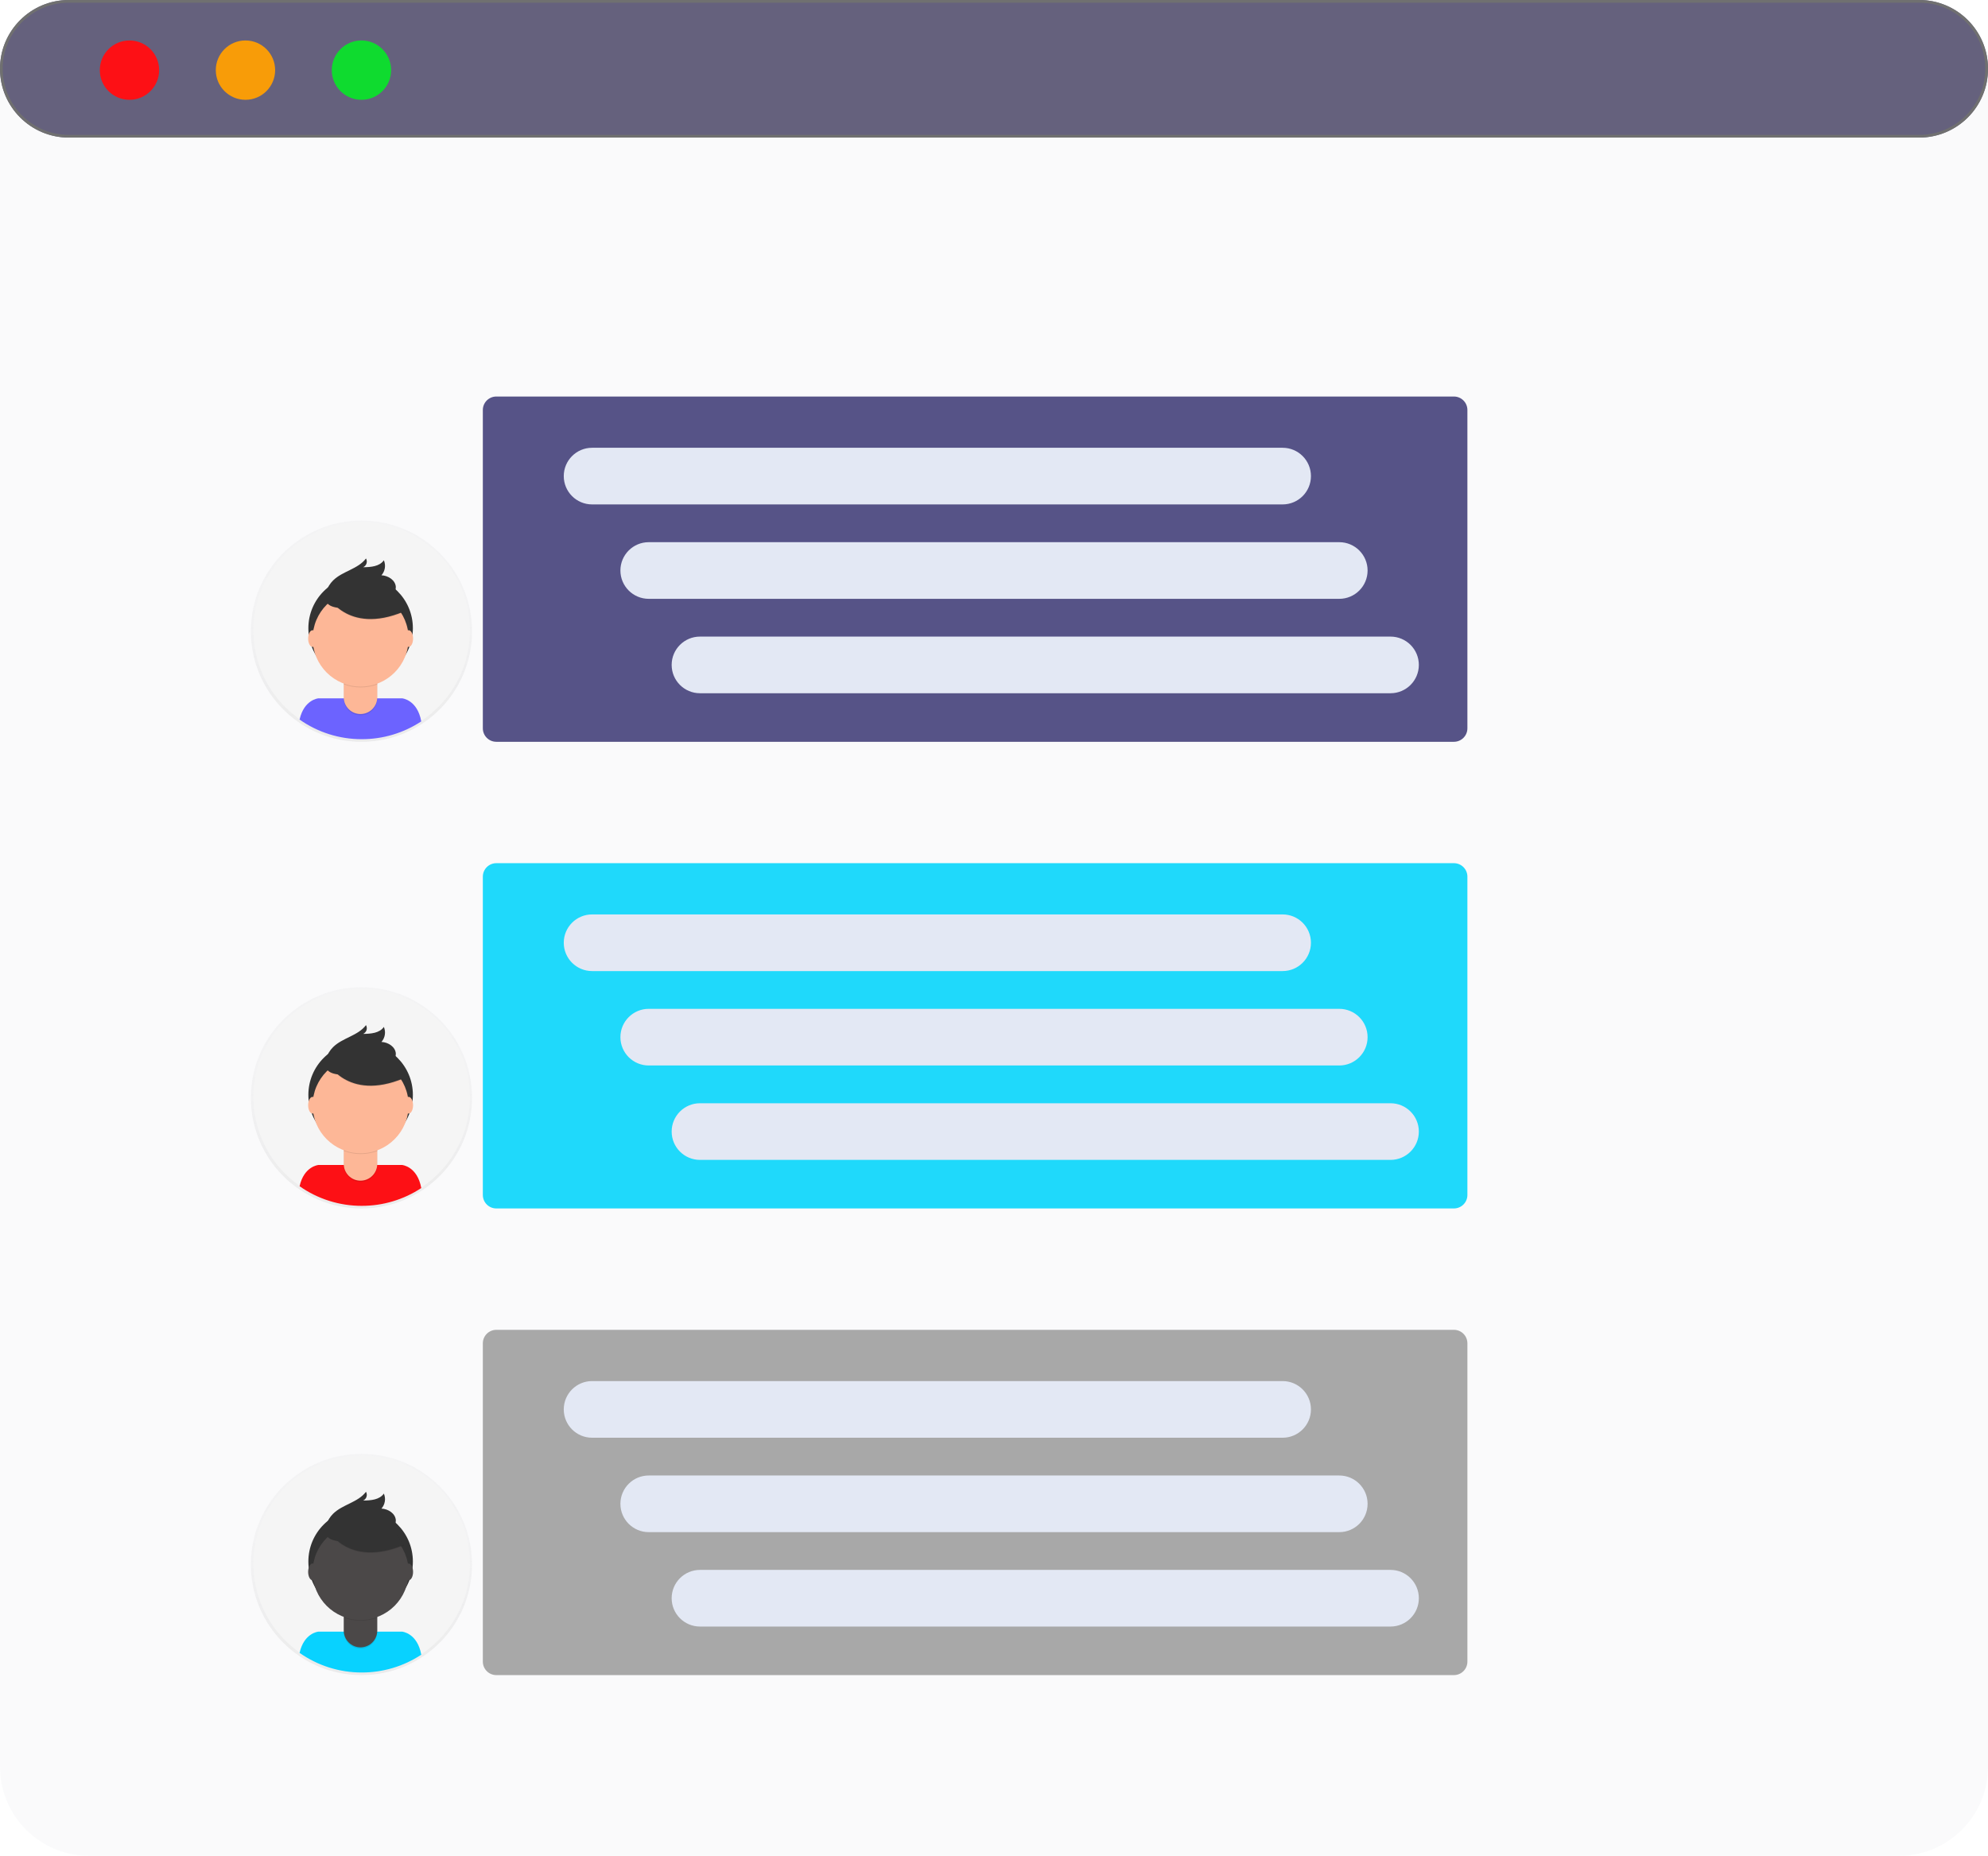
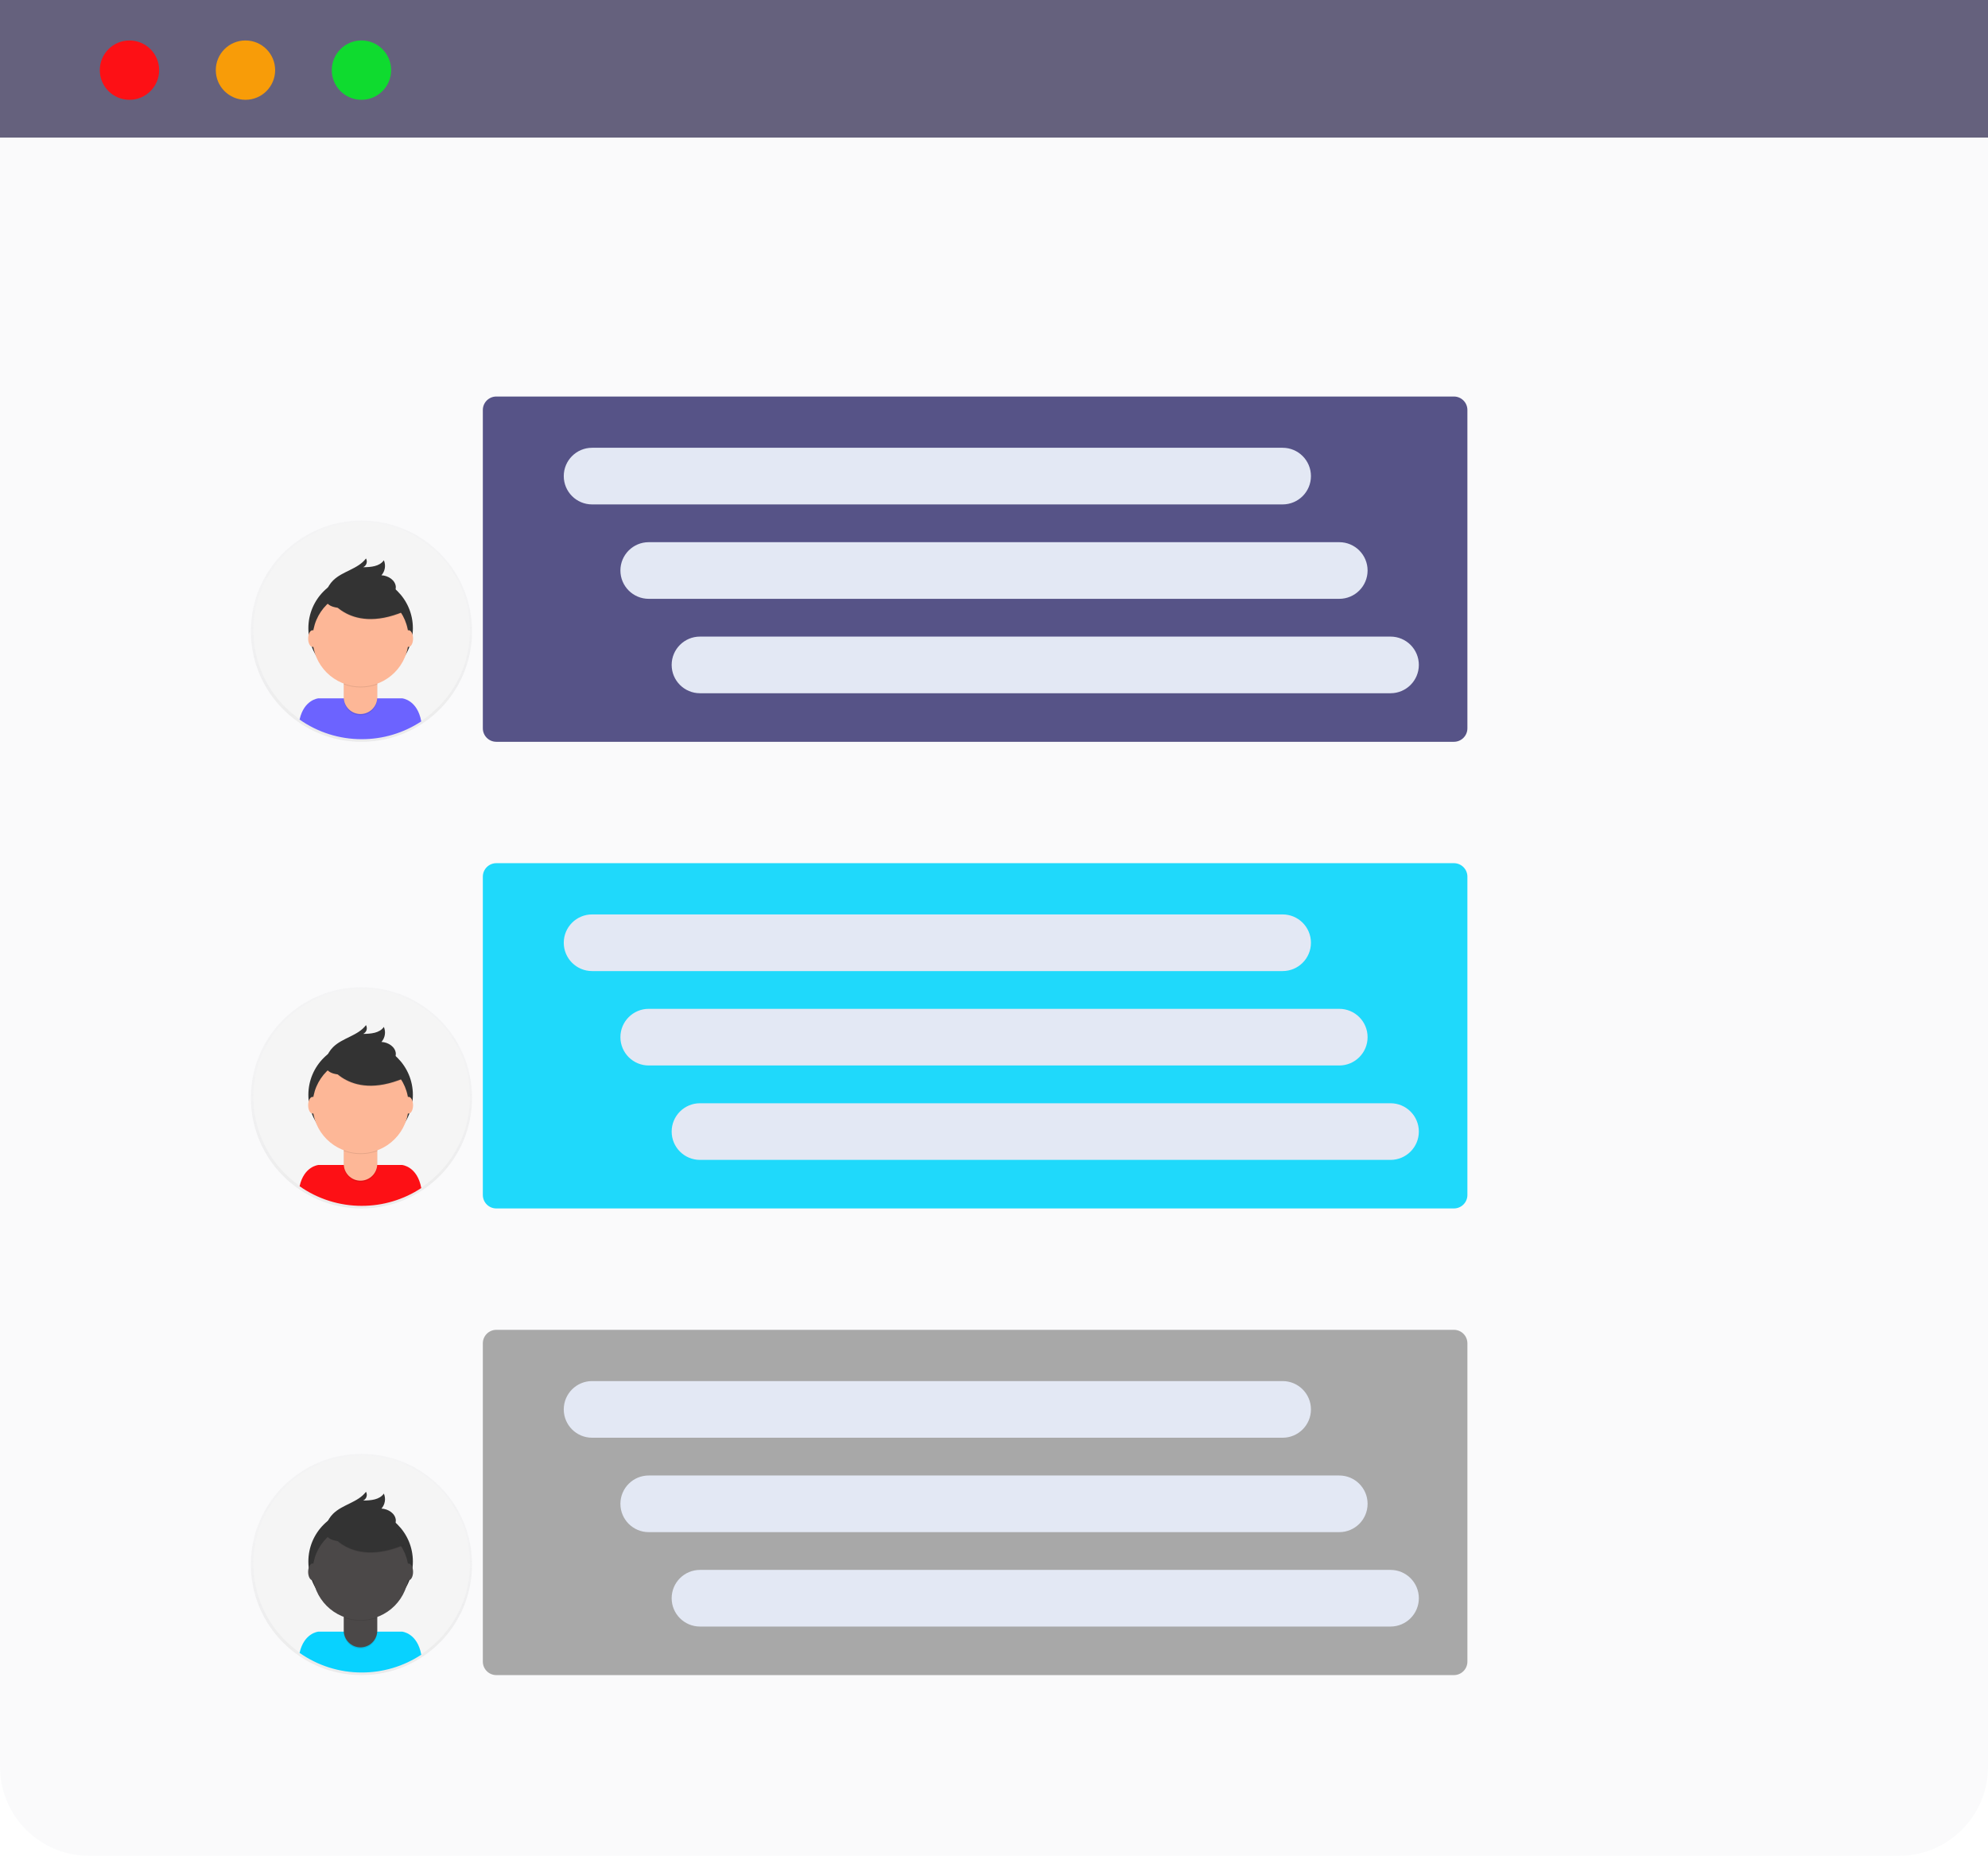
<svg xmlns="http://www.w3.org/2000/svg" width="737" height="688" viewBox="0 0 737 688">
  <defs>
    <linearGradient id="linear-gradient" x1="0.5" y1="1" x2="0.5" gradientUnits="objectBoundingBox">
      <stop offset="0" stop-color="gray" stop-opacity="0.251" />
      <stop offset="0.54" stop-color="gray" stop-opacity="0.122" />
      <stop offset="1" stop-color="gray" stop-opacity="0.102" />
    </linearGradient>
  </defs>
  <g id="Group_27" data-name="Group 27" transform="translate(-146 -1209)">
    <path id="Path_145" data-name="Path 145" d="M33,0H704a33,33,0,0,1,33,33V655a33,33,0,0,1-33,33H33A33,33,0,0,1,0,655V33A33,33,0,0,1,33,0Z" transform="translate(146 1209)" fill="#e6e8ec" opacity="0.2" />
-     <g id="Rectangle_105" data-name="Rectangle 105" transform="translate(146 1209)" fill="#65617d" stroke="#707070" stroke-width="1">
-       <rect width="737" height="51" rx="25.5" stroke="none" />
-       <rect x="0.5" y="0.5" width="736" height="50" rx="25" fill="none" />
-     </g>
+     <rect id="Rectangle_105" data-name="Rectangle 105" width="737" height="51" transform="translate(146 1209)" fill="#65617d" />
    <circle id="Ellipse_17" data-name="Ellipse 17" cx="11" cy="11" r="11" transform="translate(183 1224)" fill="#fd1015" />
    <circle id="Ellipse_18" data-name="Ellipse 18" cx="11" cy="11" r="11" transform="translate(226 1224)" fill="#f89c08" />
    <circle id="Ellipse_19" data-name="Ellipse 19" cx="11" cy="11" r="11" transform="translate(269 1224)" fill="#0fdb2f" />
    <g id="Group_21" data-name="Group 21">
      <rect id="Rectangle_106" data-name="Rectangle 106" width="365" height="128" rx="5" transform="translate(325 1356)" fill="#565387" />
      <rect id="Rectangle_107" data-name="Rectangle 107" width="277" height="21" rx="10.5" transform="translate(355 1375)" fill="#e3e8f4" />
      <rect id="Rectangle_108" data-name="Rectangle 108" width="277" height="21" rx="10.5" transform="translate(376 1410)" fill="#e3e8f4" />
      <rect id="Rectangle_109" data-name="Rectangle 109" width="277" height="21" rx="10.5" transform="translate(395 1445)" fill="#e3e8f4" />
    </g>
    <g id="Group_22" data-name="Group 22" transform="translate(0 173)">
      <path id="Path_114" data-name="Path 114" d="M5,0H360a5,5,0,0,1,5,5V123a5,5,0,0,1-5,5H5a5,5,0,0,1-5-5V5A5,5,0,0,1,5,0Z" transform="translate(325 1356)" fill="#1fd9fb" />
      <rect id="Rectangle_107-2" data-name="Rectangle 107" width="277" height="21" rx="10.5" transform="translate(355 1375)" fill="#e3e8f4" />
      <rect id="Rectangle_108-2" data-name="Rectangle 108" width="277" height="21" rx="10.5" transform="translate(376 1410)" fill="#e3e8f4" />
      <rect id="Rectangle_109-2" data-name="Rectangle 109" width="277" height="21" rx="10.5" transform="translate(395 1445)" fill="#e3e8f4" />
    </g>
    <g id="Group_23" data-name="Group 23" transform="translate(0 346)">
      <path id="Path_114-2" data-name="Path 114" d="M5,0H360a5,5,0,0,1,5,5V123a5,5,0,0,1-5,5H5a5,5,0,0,1-5-5V5A5,5,0,0,1,5,0Z" transform="translate(325 1356)" fill="#a8a8a8" />
      <rect id="Rectangle_107-3" data-name="Rectangle 107" width="277" height="21" rx="10.5" transform="translate(355 1375)" fill="#e3e8f4" />
      <rect id="Rectangle_108-3" data-name="Rectangle 108" width="277" height="21" rx="10.5" transform="translate(376 1410)" fill="#e3e8f4" />
      <rect id="Rectangle_109-3" data-name="Rectangle 109" width="277" height="21" rx="10.5" transform="translate(395 1445)" fill="#e3e8f4" />
    </g>
    <g id="undraw_profile_pic_ic5t" transform="translate(239 1402)">
      <g id="Group_20" data-name="Group 20" opacity="0.5">
        <circle id="Ellipse_21" data-name="Ellipse 21" cx="41" cy="41" r="41" fill="url(#linear-gradient)" />
      </g>
      <circle id="Ellipse_22" data-name="Ellipse 22" cx="40.135" cy="40.135" r="40.135" transform="translate(0.945 0.603)" fill="#f5f5f5" />
      <path id="Path_107" data-name="Path 107" d="M427.814,676.985a39.943,39.943,0,0,0,22.061-6.6c-1.479-8.083-7.107-8.543-7.107-8.543H411.73s-5.311.436-6.97,7.871a39.95,39.95,0,0,0,23.054,7.274Z" transform="translate(-386.697 -595.953)" fill="#6c63ff" />
      <circle id="Ellipse_23" data-name="Ellipse 23" cx="19.372" cy="19.372" r="19.372" transform="translate(21.319 20.52)" fill="#333" />
      <path id="Path_108" data-name="Path 108" d="M293.15,476.92h12.413v9.93a6.206,6.206,0,0,1-6.2,6.206h0a6.206,6.206,0,0,1-6.206-6.206v-9.93Z" transform="translate(-258.711 -420.892)" opacity="0.1" />
      <path id="Path_109" data-name="Path 109" d="M293.561,473h11.63a.394.394,0,0,1,.394.394v9.537a6.207,6.207,0,0,1-6.21,6.208h0a6.206,6.206,0,0,1-6.206-6.206v-9.538A.394.394,0,0,1,293.561,473Z" transform="translate(-258.729 -417.433)" fill="#fdb797" />
      <path id="Path_110" data-name="Path 110" d="M544.34,606.6a17.865,17.865,0,0,0,12.413.034V605.11H544.34Z" transform="translate(-509.879 -545.888)" opacity="0.1" />
      <circle id="Ellipse_24" data-name="Ellipse 24" cx="17.792" cy="17.792" r="17.792" transform="translate(22.899 25.962)" fill="#fdb797" />
      <path id="Path_111" data-name="Path 111" d="M489.49,302.074s7.5,15.221,28.651,6.381l-4.925-7.722-8.73-3.133Z" transform="translate(-461.473 -274.504)" opacity="0.1" />
      <path id="Path_112" data-name="Path 112" d="M489.49,300.156s7.5,15.221,28.651,6.379l-4.925-7.722-8.73-3.133Z" transform="translate(-461.473 -272.809)" fill="#333" />
      <path id="Path_113" data-name="Path 113" d="M486.14,232.768a10.278,10.278,0,0,1,2.548-4.143c3.5-3.46,9.237-4.189,12.18-8.134a2.3,2.3,0,0,1-1.057,3.248c2.819-.019,6.087-.266,7.681-2.585a5.274,5.274,0,0,1-.889,5.568c2.5.117,5.169,1.809,5.326,4.306a4.982,4.982,0,0,1-2.3,4.192,12.751,12.751,0,0,1-4.647,1.75C500.229,238.019,483.04,242.409,486.14,232.768Z" transform="translate(-458.188 -206.453)" fill="#333" />
      <ellipse id="Ellipse_25" data-name="Ellipse 25" cx="1.655" cy="3.104" rx="1.655" ry="3.104" transform="translate(21.237 40.633)" fill="#fdb797" />
      <ellipse id="Ellipse_26" data-name="Ellipse 26" cx="1.655" cy="3.104" rx="1.655" ry="3.104" transform="translate(56.826 40.633)" fill="#fdb797" />
    </g>
    <g id="undraw_profile_pic_ic5t-2" data-name="undraw_profile_pic_ic5t" transform="translate(239 1575)">
      <g id="Group_20-2" data-name="Group 20" opacity="0.5">
        <circle id="Ellipse_21-2" data-name="Ellipse 21" cx="41" cy="41" r="41" fill="url(#linear-gradient)" />
      </g>
      <circle id="Ellipse_22-2" data-name="Ellipse 22" cx="40.135" cy="40.135" r="40.135" transform="translate(0.945 0.603)" fill="#f5f5f5" />
      <path id="Path_107-2" data-name="Path 107" d="M427.814,676.985a39.943,39.943,0,0,0,22.061-6.6c-1.479-8.083-7.107-8.543-7.107-8.543H411.73s-5.311.436-6.97,7.871a39.95,39.95,0,0,0,23.054,7.274Z" transform="translate(-386.697 -595.953)" fill="#fd1015" />
      <circle id="Ellipse_23-2" data-name="Ellipse 23" cx="19.372" cy="19.372" r="19.372" transform="translate(21.319 20.52)" fill="#333" />
      <path id="Path_108-2" data-name="Path 108" d="M293.15,476.92h12.413v9.93a6.206,6.206,0,0,1-6.2,6.206h0a6.206,6.206,0,0,1-6.206-6.206v-9.93Z" transform="translate(-258.711 -420.892)" opacity="0.1" />
      <path id="Path_109-2" data-name="Path 109" d="M293.561,473h11.63a.394.394,0,0,1,.394.394v9.537a6.207,6.207,0,0,1-6.21,6.208h0a6.206,6.206,0,0,1-6.206-6.206v-9.538A.394.394,0,0,1,293.561,473Z" transform="translate(-258.729 -417.433)" fill="#fdb797" />
      <path id="Path_110-2" data-name="Path 110" d="M544.34,606.6a17.865,17.865,0,0,0,12.413.034V605.11H544.34Z" transform="translate(-509.879 -545.888)" opacity="0.1" />
      <circle id="Ellipse_24-2" data-name="Ellipse 24" cx="17.792" cy="17.792" r="17.792" transform="translate(22.899 25.962)" fill="#fdb797" />
      <path id="Path_111-2" data-name="Path 111" d="M489.49,302.074s7.5,15.221,28.651,6.381l-4.925-7.722-8.73-3.133Z" transform="translate(-461.473 -274.504)" opacity="0.1" />
      <path id="Path_112-2" data-name="Path 112" d="M489.49,300.156s7.5,15.221,28.651,6.379l-4.925-7.722-8.73-3.133Z" transform="translate(-461.473 -272.809)" fill="#333" />
      <path id="Path_113-2" data-name="Path 113" d="M486.14,232.768a10.278,10.278,0,0,1,2.548-4.143c3.5-3.46,9.237-4.189,12.18-8.134a2.3,2.3,0,0,1-1.057,3.248c2.819-.019,6.087-.266,7.681-2.585a5.274,5.274,0,0,1-.889,5.568c2.5.117,5.169,1.809,5.326,4.306a4.982,4.982,0,0,1-2.3,4.192,12.751,12.751,0,0,1-4.647,1.75C500.229,238.019,483.04,242.409,486.14,232.768Z" transform="translate(-458.188 -206.453)" fill="#333" />
      <ellipse id="Ellipse_25-2" data-name="Ellipse 25" cx="1.655" cy="3.104" rx="1.655" ry="3.104" transform="translate(21.237 40.633)" fill="#fdb797" />
      <ellipse id="Ellipse_26-2" data-name="Ellipse 26" cx="1.655" cy="3.104" rx="1.655" ry="3.104" transform="translate(56.826 40.633)" fill="#fdb797" />
    </g>
    <g id="undraw_profile_pic_ic5t-3" data-name="undraw_profile_pic_ic5t" transform="translate(239 1748)">
      <g id="Group_20-3" data-name="Group 20" opacity="0.5">
        <circle id="Ellipse_21-3" data-name="Ellipse 21" cx="41" cy="41" r="41" fill="url(#linear-gradient)" />
      </g>
      <circle id="Ellipse_22-3" data-name="Ellipse 22" cx="40.135" cy="40.135" r="40.135" transform="translate(0.945 0.603)" fill="#f5f5f5" />
      <path id="Path_107-3" data-name="Path 107" d="M427.814,676.985a39.943,39.943,0,0,0,22.061-6.6c-1.479-8.083-7.107-8.543-7.107-8.543H411.73s-5.311.436-6.97,7.871a39.95,39.95,0,0,0,23.054,7.274Z" transform="translate(-386.697 -595.953)" fill="#08d2ff" />
      <circle id="Ellipse_23-3" data-name="Ellipse 23" cx="19.372" cy="19.372" r="19.372" transform="translate(21.319 20.52)" fill="#333" />
      <path id="Path_108-3" data-name="Path 108" d="M293.15,476.92h12.413v9.93a6.206,6.206,0,0,1-6.2,6.206h0a6.206,6.206,0,0,1-6.206-6.206v-9.93Z" transform="translate(-258.711 -420.892)" opacity="0.1" />
      <path id="Path_109-3" data-name="Path 109" d="M293.561,473h11.63a.394.394,0,0,1,.394.394v9.537a6.207,6.207,0,0,1-6.21,6.208h0a6.206,6.206,0,0,1-6.206-6.206v-9.538A.394.394,0,0,1,293.561,473Z" transform="translate(-258.729 -417.433)" fill="#4b4848" />
      <path id="Path_110-3" data-name="Path 110" d="M544.34,606.6a17.865,17.865,0,0,0,12.413.034V605.11H544.34Z" transform="translate(-509.879 -545.888)" opacity="0.1" />
      <circle id="Ellipse_24-3" data-name="Ellipse 24" cx="17.792" cy="17.792" r="17.792" transform="translate(22.899 25.962)" fill="#4b4848" />
      <path id="Path_111-3" data-name="Path 111" d="M489.49,302.074s7.5,15.221,28.651,6.381l-4.925-7.722-8.73-3.133Z" transform="translate(-461.473 -274.504)" opacity="0.1" />
      <path id="Path_112-3" data-name="Path 112" d="M489.49,300.156s7.5,15.221,28.651,6.379l-4.925-7.722-8.73-3.133Z" transform="translate(-461.473 -272.809)" fill="#333" />
      <path id="Path_113-3" data-name="Path 113" d="M486.14,232.768a10.278,10.278,0,0,1,2.548-4.143c3.5-3.46,9.237-4.189,12.18-8.134a2.3,2.3,0,0,1-1.057,3.248c2.819-.019,6.087-.266,7.681-2.585a5.274,5.274,0,0,1-.889,5.568c2.5.117,5.169,1.809,5.326,4.306a4.982,4.982,0,0,1-2.3,4.192,12.751,12.751,0,0,1-4.647,1.75C500.229,238.019,483.04,242.409,486.14,232.768Z" transform="translate(-458.188 -206.453)" fill="#333" />
      <ellipse id="Ellipse_25-3" data-name="Ellipse 25" cx="1.655" cy="3.104" rx="1.655" ry="3.104" transform="translate(21.237 40.633)" fill="#4b4848" />
      <ellipse id="Ellipse_26-3" data-name="Ellipse 26" cx="1.655" cy="3.104" rx="1.655" ry="3.104" transform="translate(56.826 40.633)" fill="#4b4848" />
    </g>
  </g>
</svg>
